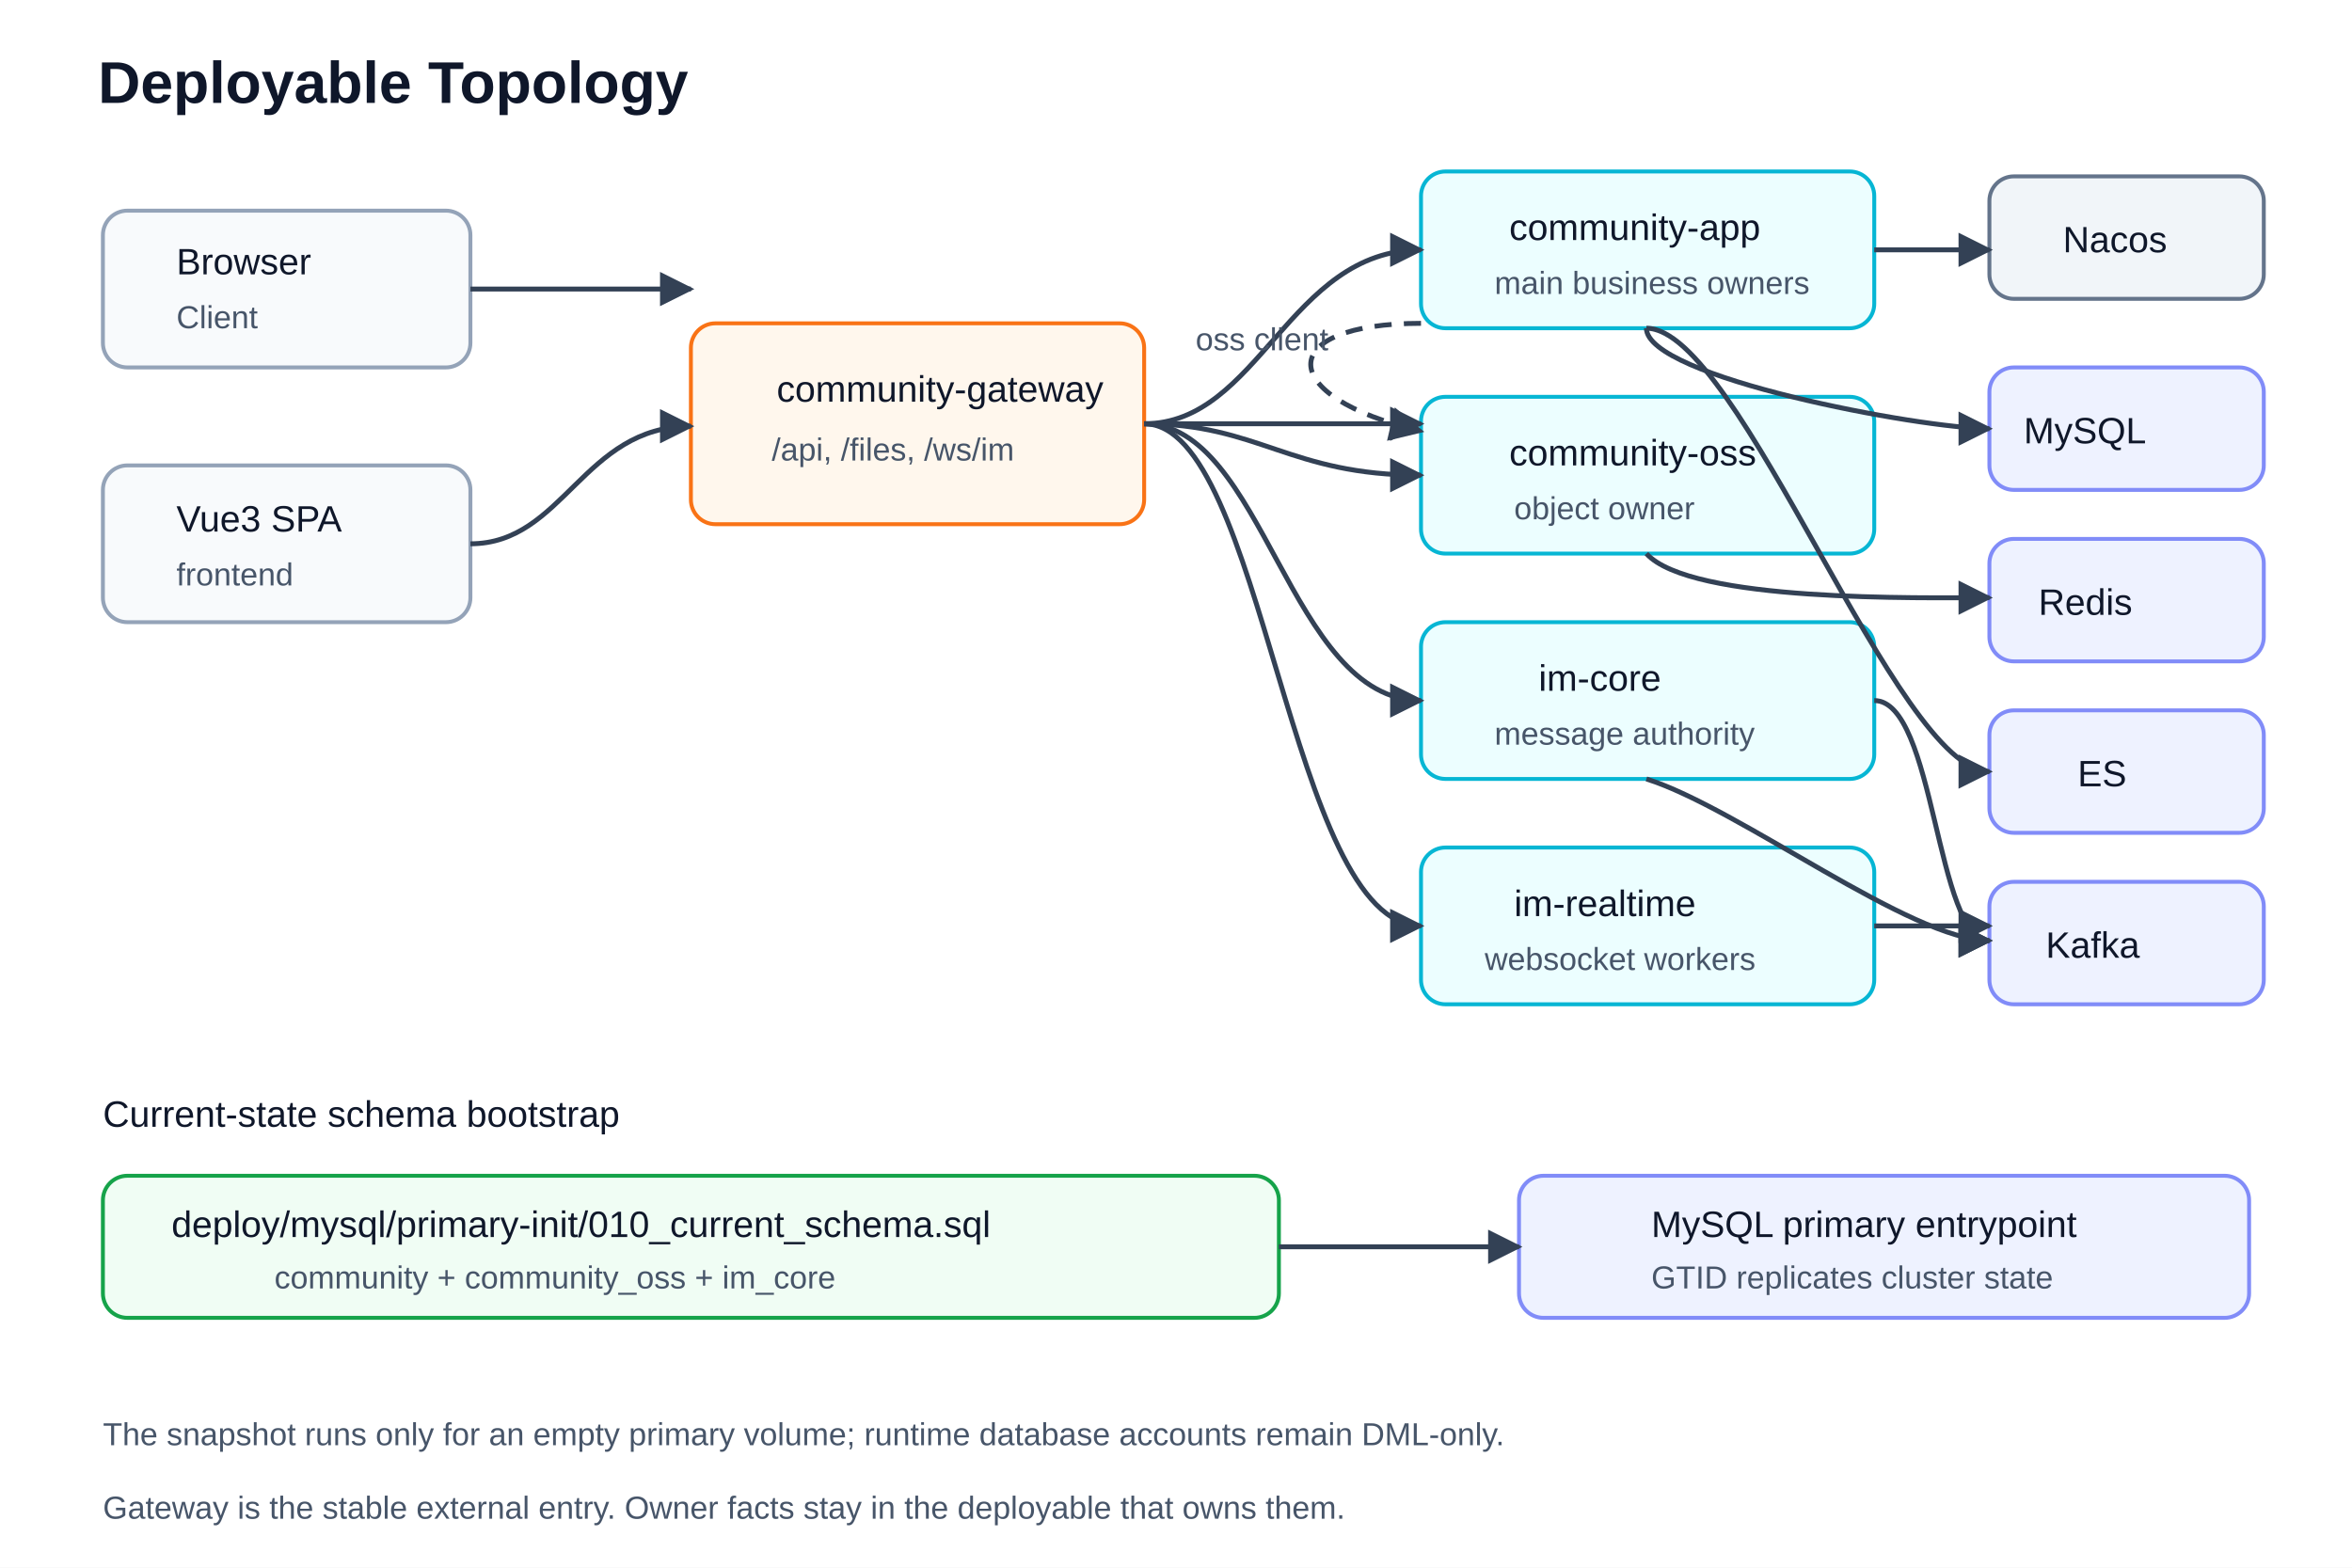
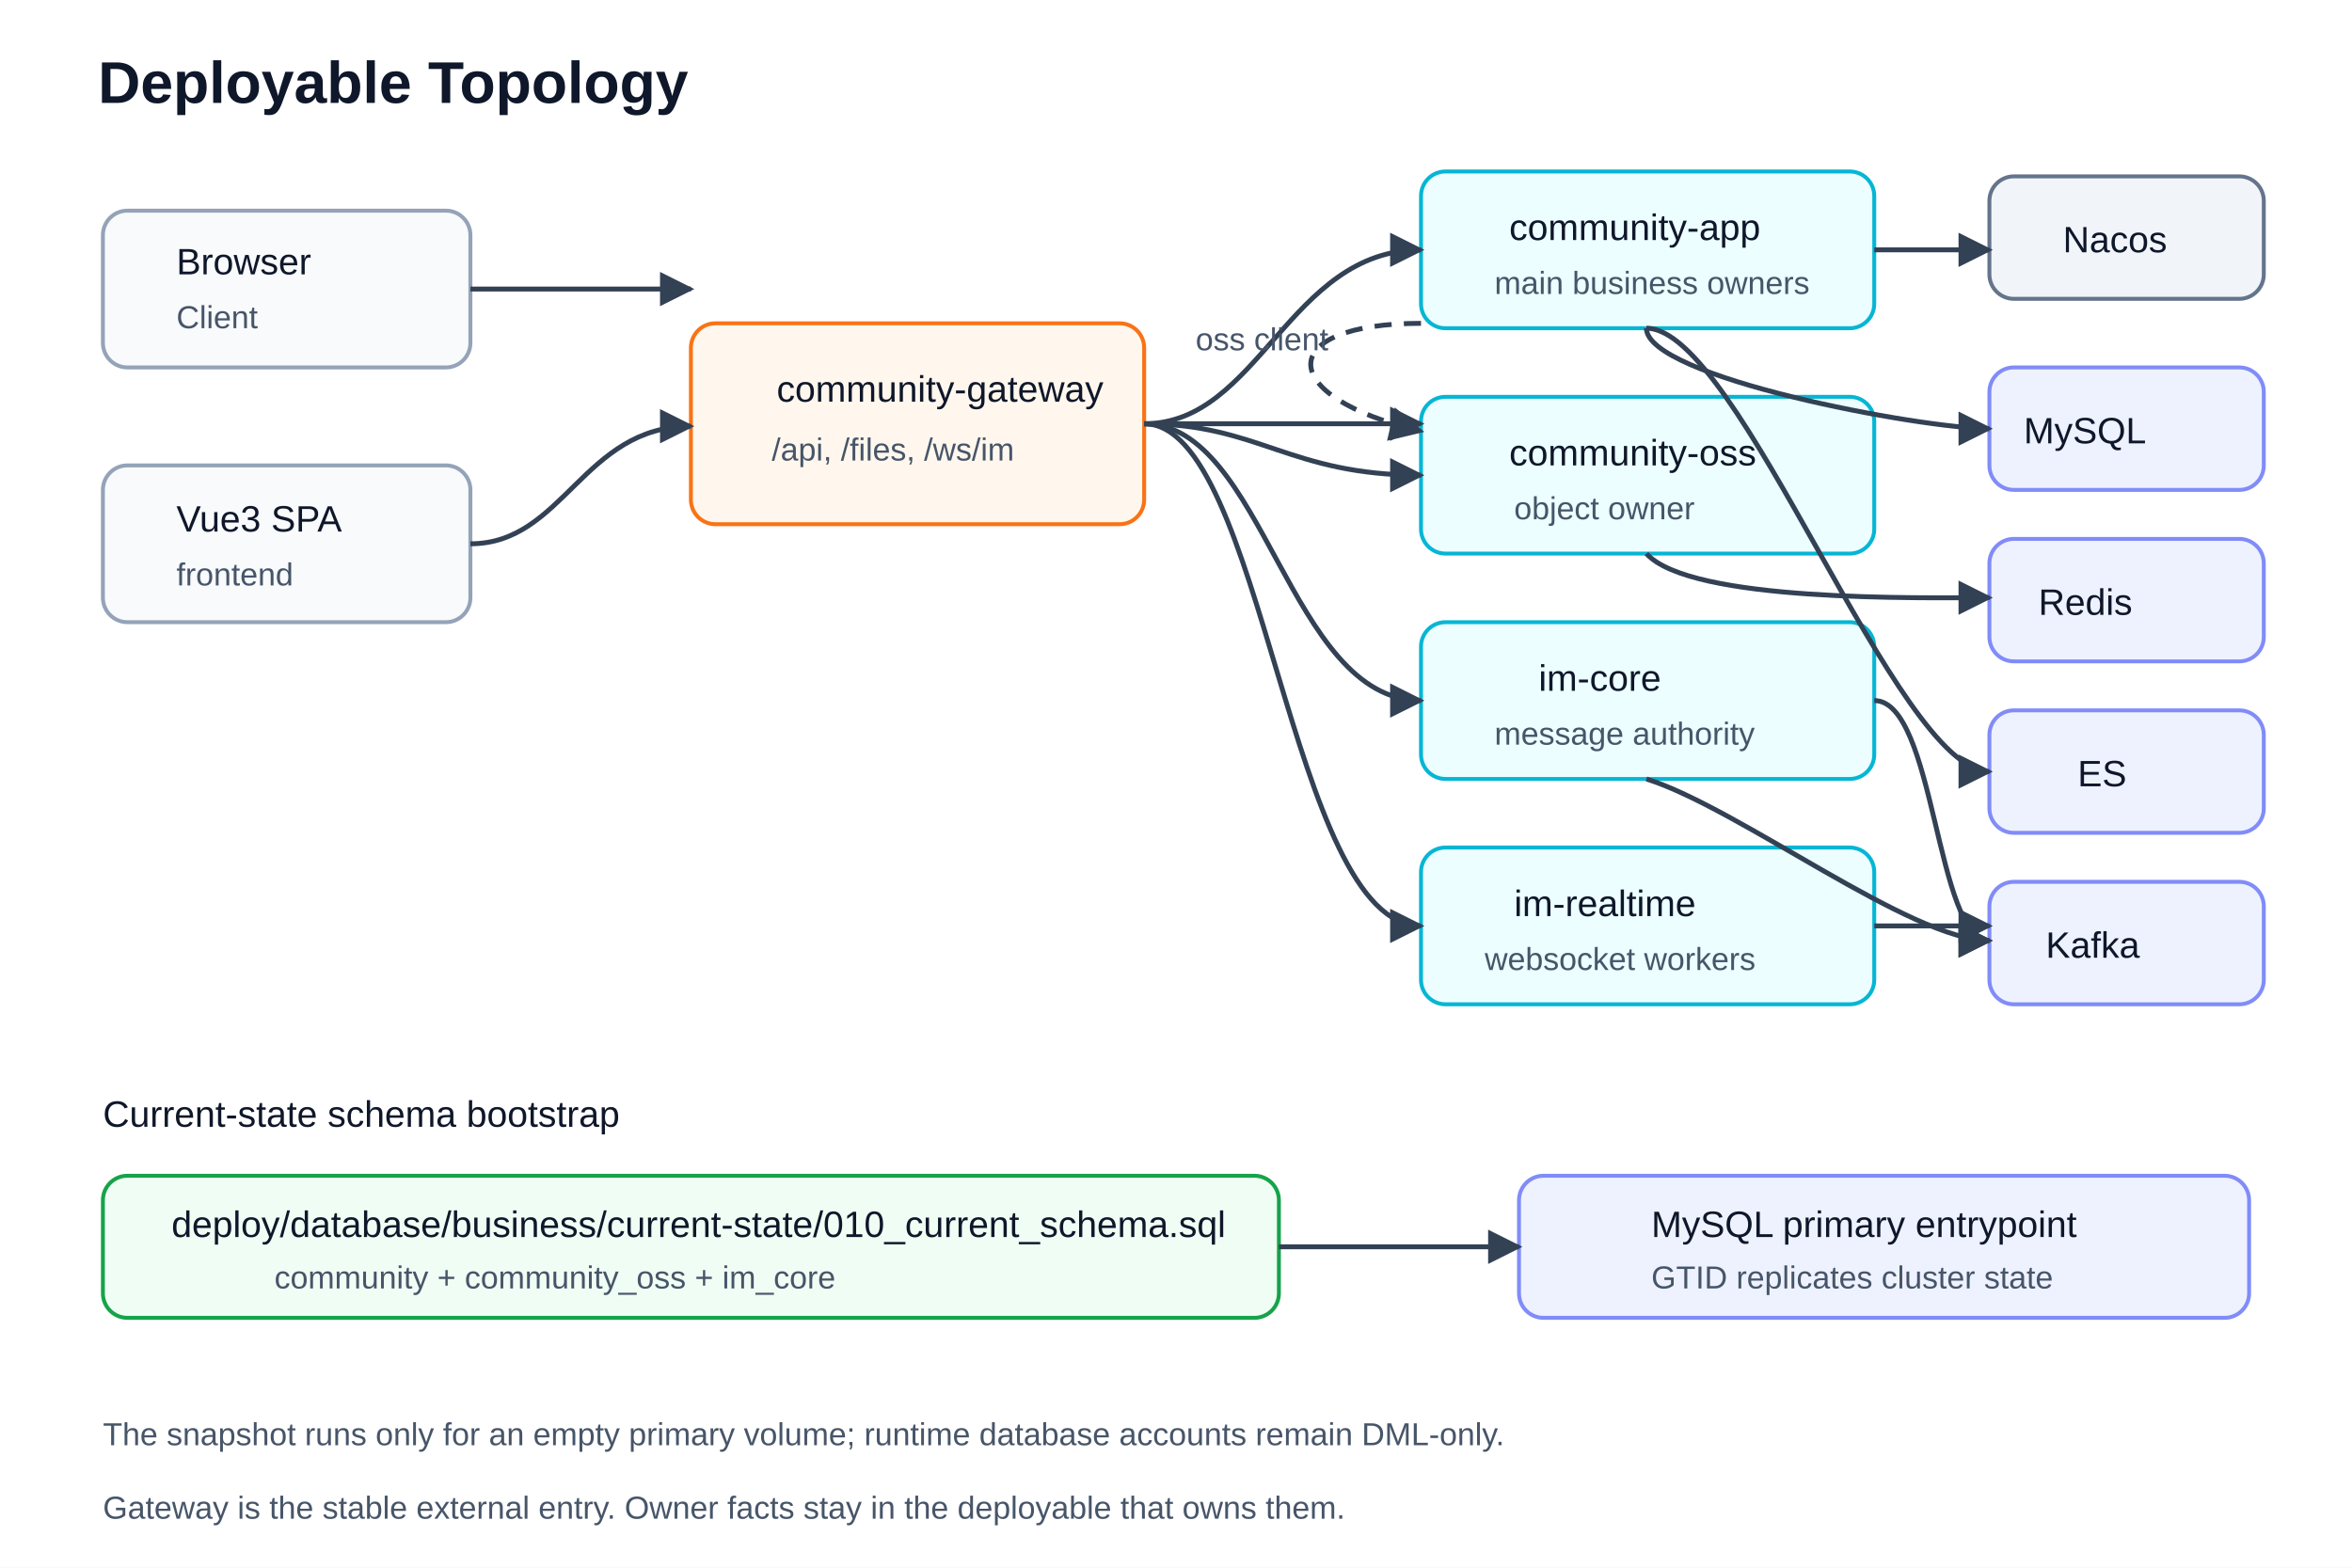
<svg xmlns="http://www.w3.org/2000/svg" role="img" viewBox="0 0 960 640">
  <defs>
    <marker id="arrow" viewBox="0 0 10 10" refX="9" refY="5" markerWidth="7" markerHeight="7" orient="auto-start-reverse">
      <path d="M 0 0 L 10 5 L 0 10 z" fill="#334155" />
    </marker>
    <style>
      text{font-family:Arial,sans-serif;fill:#0f172a}.h{font-size:24px;font-weight:700}.t{font-size:15px}.s{font-size:13px;fill:#475569}.box{fill:#f8fafc;stroke:#94a3b8;stroke-width:1.6;rx:10}.edge{stroke:#334155;stroke-width:2;fill:none;marker-end:url(#arrow)}.dash{stroke-dasharray:7 5}.store{fill:#eef2ff;stroke:#818cf8}.svc{fill:#ecfeff;stroke:#06b6d4}.gw{fill:#fff7ed;stroke:#f97316}.infra{fill:#f1f5f9;stroke:#64748b}.mig{fill:#f0fdf4;stroke:#16a34a}
    </style>
  </defs>
  <rect width="960" height="640" fill="#ffffff" />
  <text x="40" y="42" class="h">Deployable Topology</text>
  <rect x="42" y="86" width="150" height="64" class="box" />
  <text x="72" y="112" class="t">Browser</text>
  <text x="72" y="134" class="s">Client</text>
  <rect x="42" y="190" width="150" height="64" class="box" />
  <text x="72" y="217" class="t">Vue3 SPA</text>
  <text x="72" y="239" class="s">frontend</text>
  <rect x="282" y="132" width="185" height="82" class="box gw" />
  <text x="317" y="164" class="t">community-gateway</text>
  <text x="315" y="188" class="s">/api, /files, /ws/im</text>
  <rect x="580" y="70" width="185" height="64" class="box svc" />
  <text x="616" y="98" class="t">community-app</text>
  <text x="610" y="120" class="s">main business owners</text>
  <rect x="580" y="162" width="185" height="64" class="box svc" />
  <text x="616" y="190" class="t">community-oss</text>
  <text x="618" y="212" class="s">object owner</text>
  <rect x="580" y="254" width="185" height="64" class="box svc" />
  <text x="628" y="282" class="t">im-core</text>
  <text x="610" y="304" class="s">message authority</text>
  <rect x="580" y="346" width="185" height="64" class="box svc" />
  <text x="618" y="374" class="t">im-realtime</text>
  <text x="606" y="396" class="s">websocket workers</text>
  <rect x="812" y="72" width="112" height="50" class="box infra" />
  <text x="842" y="103" class="t">Nacos</text>
  <rect x="812" y="150" width="112" height="50" class="box store" />
  <text x="826" y="181" class="t">MySQL</text>
  <rect x="812" y="220" width="112" height="50" class="box store" />
  <text x="832" y="251" class="t">Redis</text>
  <rect x="812" y="290" width="112" height="50" class="box store" />
  <text x="848" y="321" class="t">ES</text>
  <rect x="812" y="360" width="112" height="50" class="box store" />
  <text x="835" y="391" class="t">Kafka</text>
  <path class="edge" d="M192 118 H282" />
  <path class="edge" d="M192 222 C230 222 238 174 282 174" />
  <path class="edge" d="M467 173 H580" />
  <path class="edge" d="M467 173 C514 173 526 102 580 102" />
  <path class="edge" d="M467 173 C514 173 526 194 580 194" />
  <path class="edge" d="M467 173 C516 173 526 286 580 286" />
  <path class="edge" d="M467 173 C516 173 526 378 580 378" />
  <path class="edge dash" d="M580 132 C520 132 520 162 580 176" />
  <text x="488" y="143" class="s">oss client</text>
  <path class="edge" d="M765 102 H812" />
  <path class="edge" d="M765 286 C790 286 790 384 812 384" />
  <path class="edge" d="M765 378 H812" />
  <path class="edge" d="M672 134 C672 154 784 175 812 175" />
  <path class="edge" d="M672 226 C690 246 784 244 812 244" />
  <path class="edge" d="M672 134 C710 134 774 315 812 315" />
  <path class="edge" d="M672 318 C710 330 780 384 812 384" />
  <text x="42" y="460" class="t">Current-state schema bootstrap</text>
  <rect x="42" y="480" width="480" height="58" class="box mig" />
-   <text x="70" y="505" class="t">deploy/mysql/primary-init/010_current_schema.sql</text>
+   <text x="70" y="505" class="t">deploy/database/business/current-state/010_current_schema.sql</text>
  <text x="112" y="526" class="s">community + community_oss + im_core</text>
  <rect x="620" y="480" width="298" height="58" class="box store" />
  <text x="674" y="505" class="t">MySQL primary entrypoint</text>
  <text x="674" y="526" class="s">GTID replicates cluster state</text>
  <path class="edge" d="M522 509 H620" />
  <text x="42" y="590" class="s">The snapshot runs only for an empty primary volume; runtime database accounts remain DML-only.</text>
  <text x="42" y="620" class="s">Gateway is the stable external entry. Owner facts stay in the deployable that owns them.</text>
</svg>
